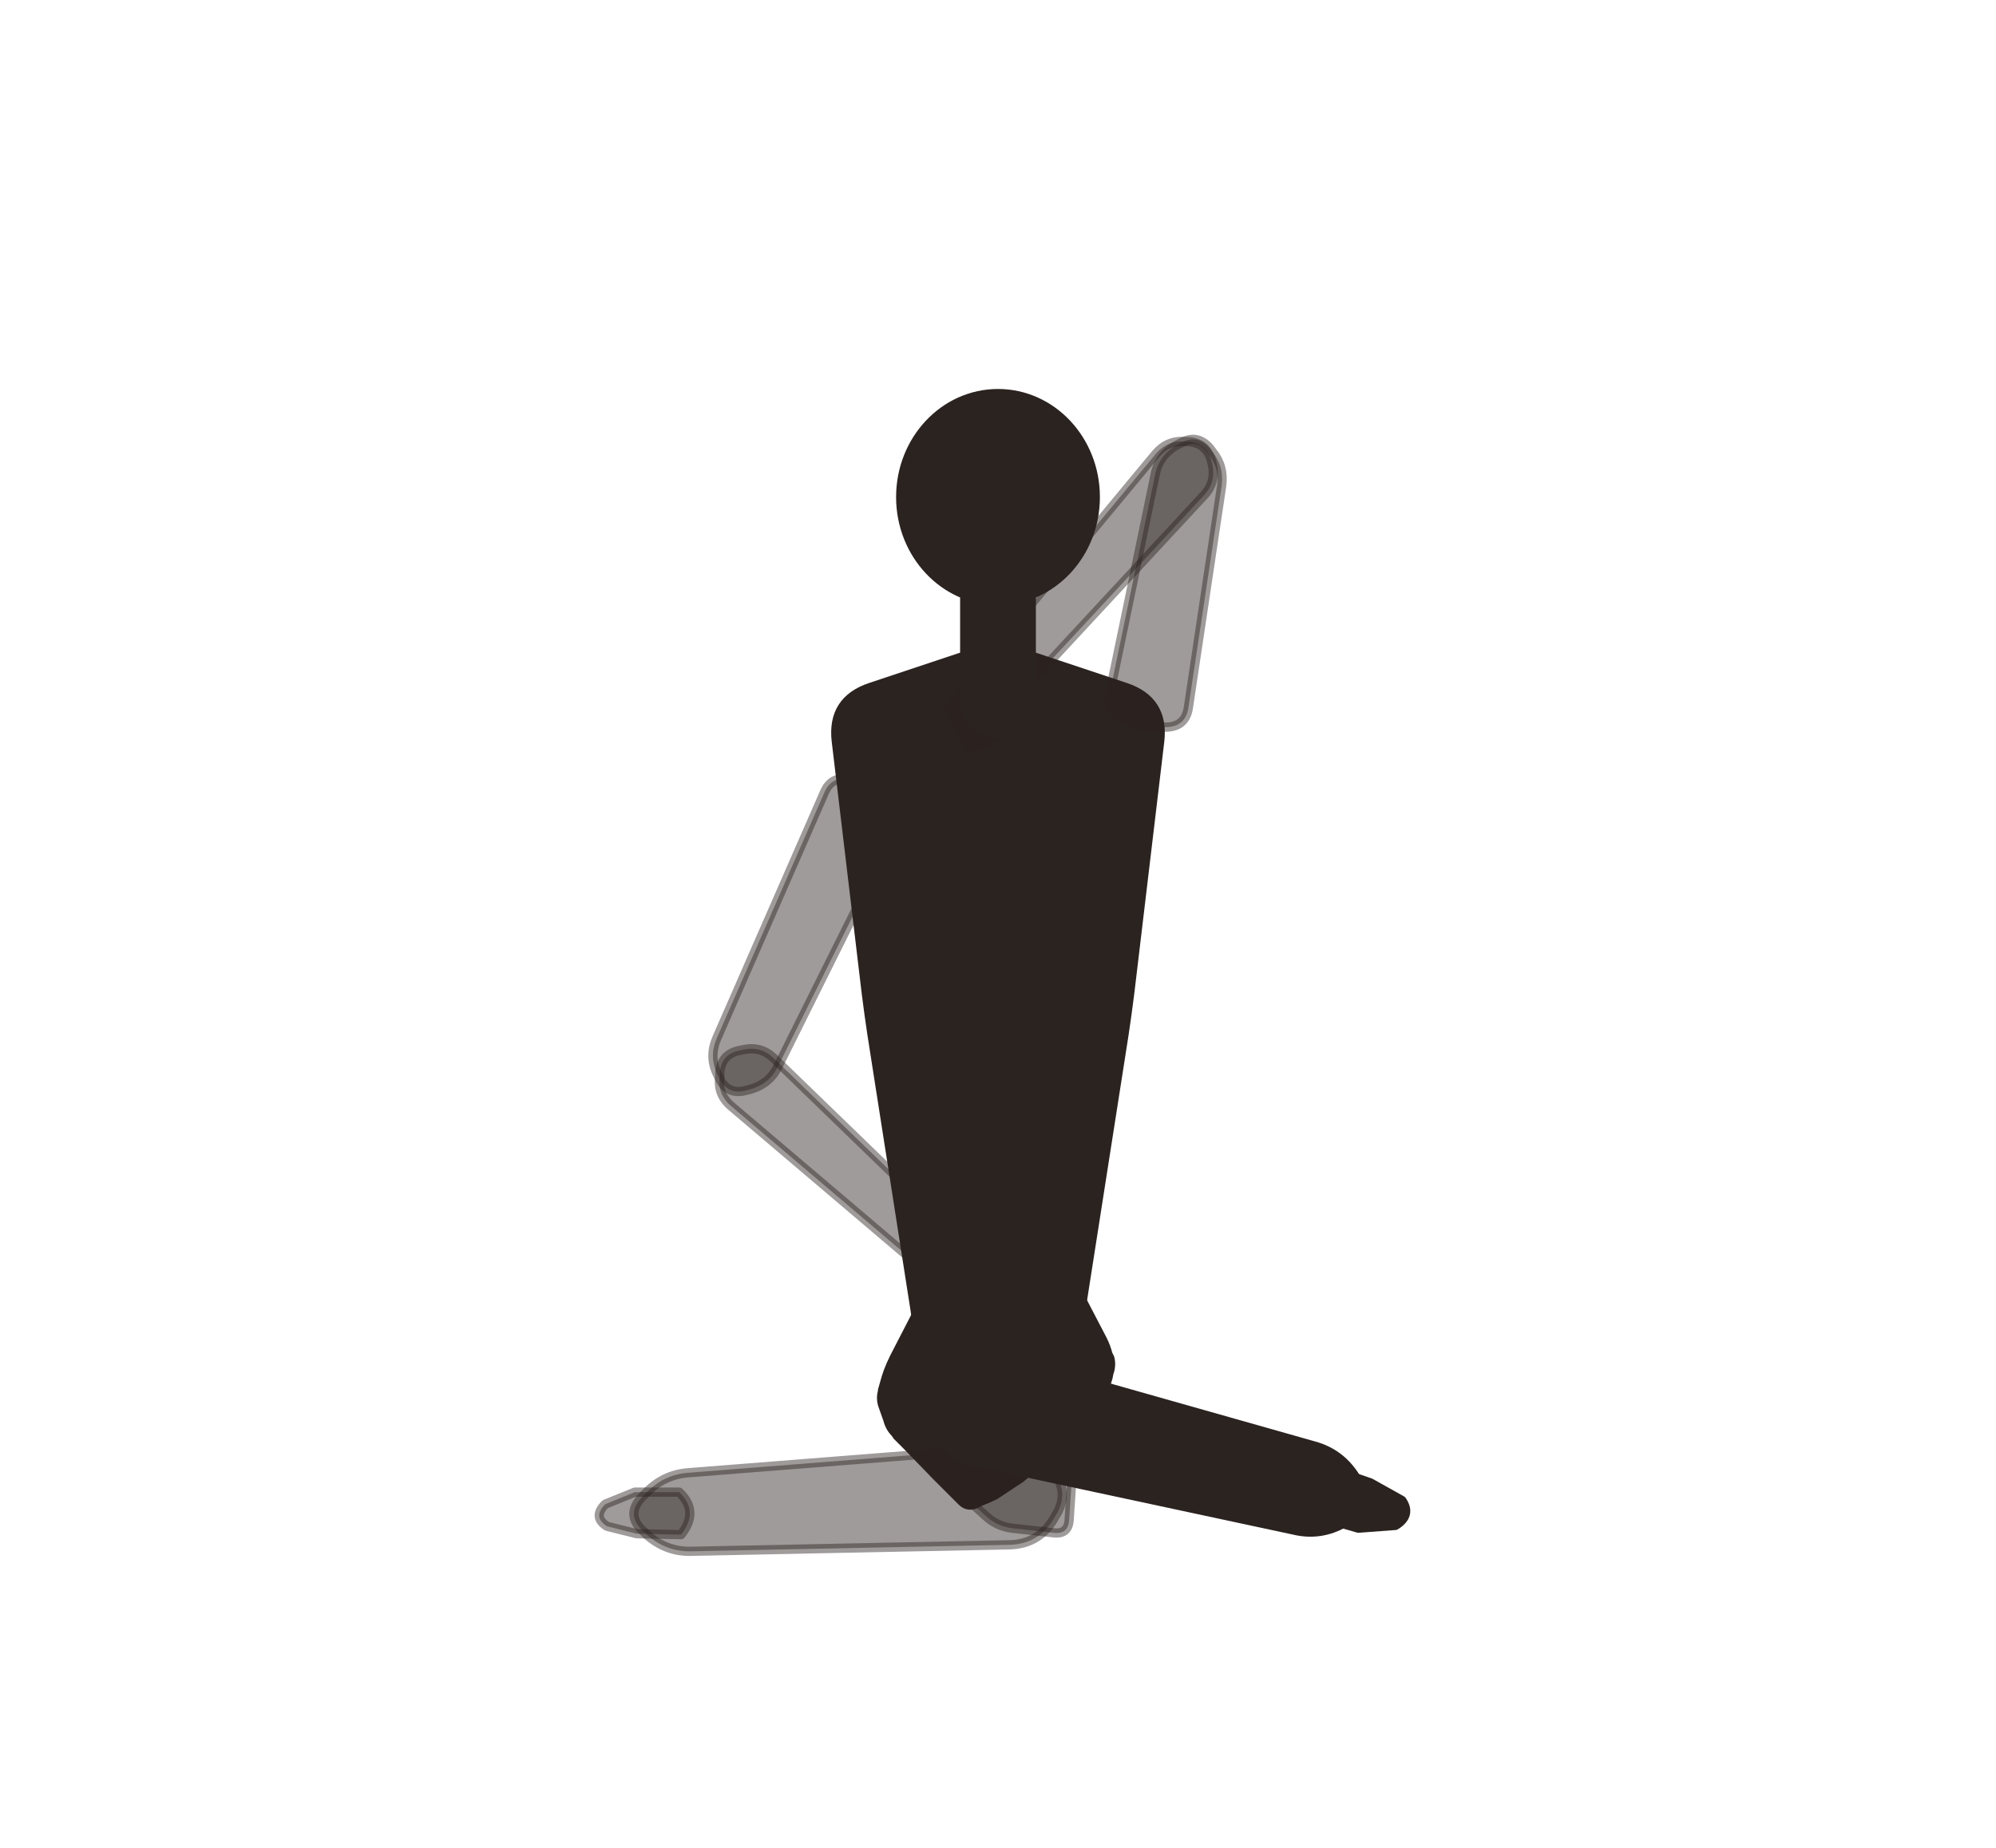
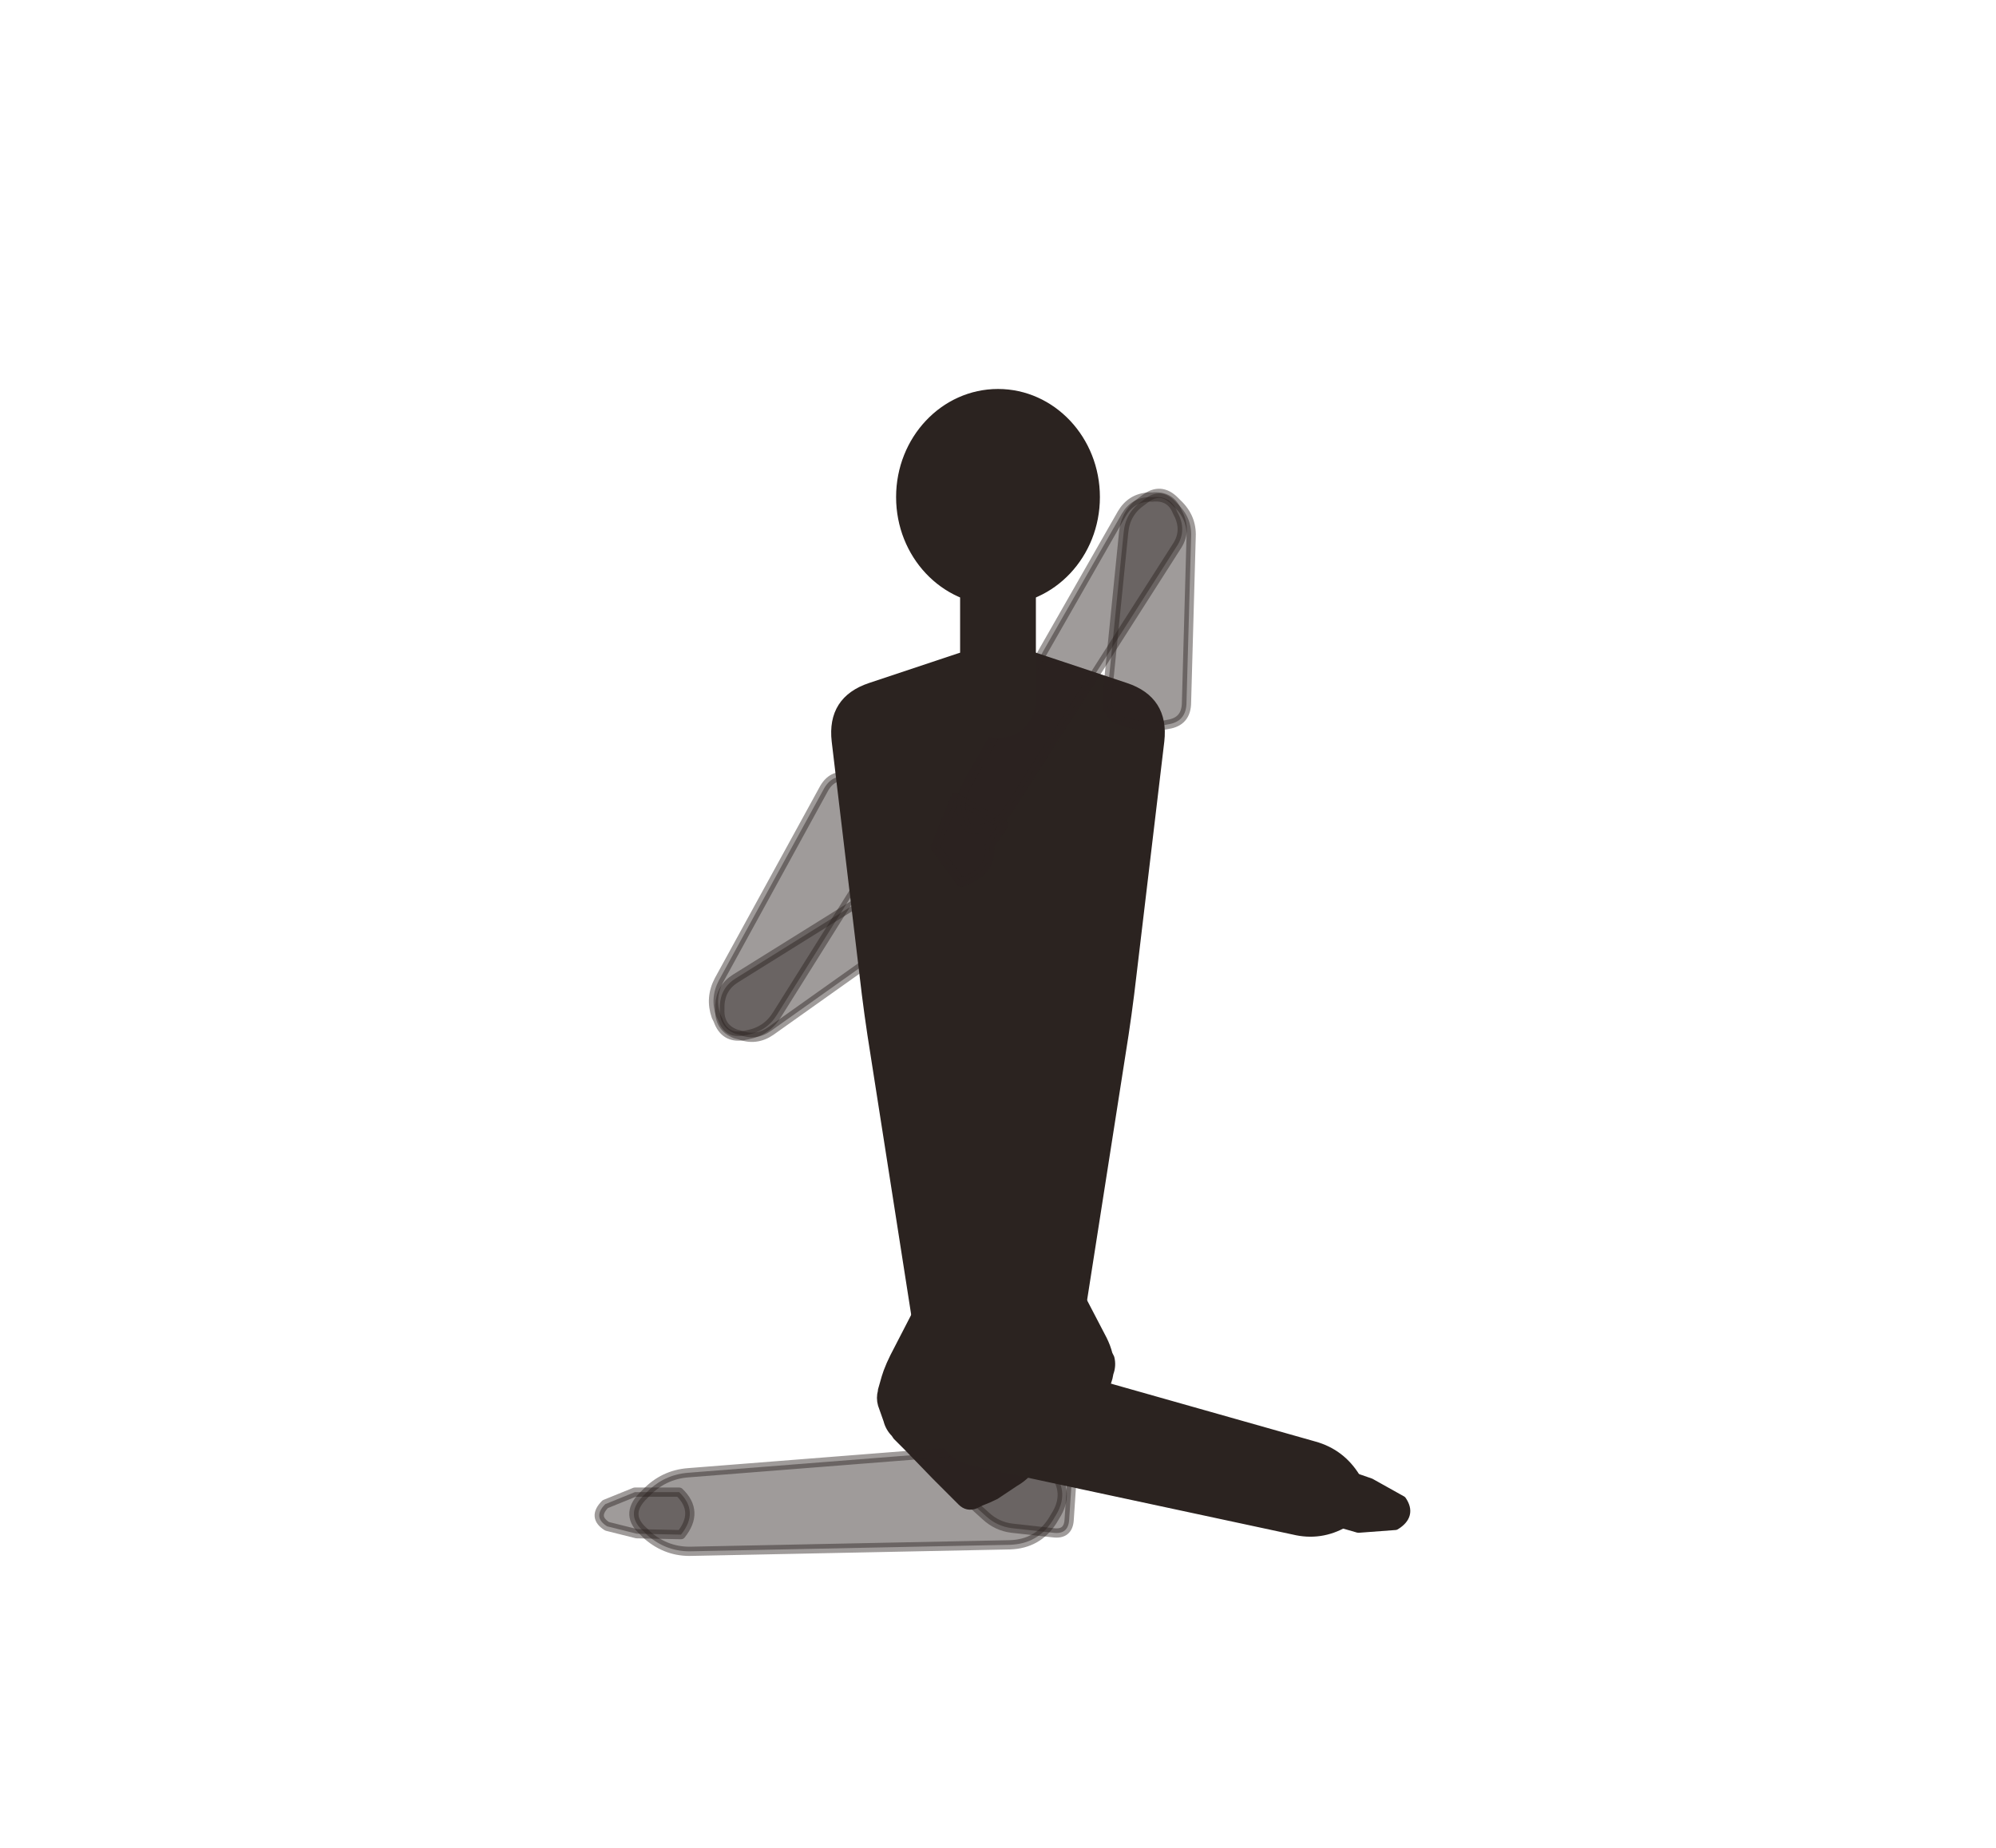
<svg xmlns="http://www.w3.org/2000/svg" viewBox="-8 0 216 200">
  <path d="M 96.6 162.2 L 98.7 164.1 Q 99.9 165.2 101.5 165.4 L 106 165.9 Q 107.6 166.1 107.7 164.5 L 108 160 Q 108.1 158.4 107.2 157 L 105.7 154.6 Q 104.9 153.2 103.7 154.2 L 96.6 160.1 Q 95.4 161.2 96.6 162.2 Z" fill="#2b2320" stroke="#2b2320" stroke-width="1" stroke-linejoin="round" fill-opacity="0.45" stroke-opacity="0.45" />
  <path d="M 93.6 145.8 L 93.7 145.9 Q 93.8 146.3 93.6 146.7 L 90.9 152.6 Q 90.2 154.1 91.7 154.7 L 97.8 157.1 Q 98.2 157.3 98.4 157.7 L 98.4 157.8 Q 98.6 158.2 98.5 157.8 L 93.7 145.8 Q 93.5 145.4 93.6 145.8 Z" fill="#2b2320" stroke="#2b2320" stroke-width="1" stroke-linejoin="round" />
-   <path d="M 81.2 85.8 L 69.6 112.3 Q 68.7 114.3 69.6 116.2 L 69.8 116.6 Q 70.7 118.6 72.8 118 L 73.2 117.9 Q 75.3 117.3 76.2 115.4 L 89.1 89.5 Q 90 87.7 88.4 86.4 L 88 86.2 Q 86.4 84.9 84.4 84.5 L 84 84.4 Q 82 83.9 81.2 85.8 Z" fill="#2b2320" stroke="#2b2320" stroke-width="1" stroke-linejoin="round" fill-opacity="0.45" stroke-opacity="0.45" />
-   <path d="M 71.1 119.7 L 91 136.6 Q 92.3 137.7 93.9 137.7 L 94.3 137.7 Q 96 137.6 95.9 135.9 L 95.9 135.6 Q 95.7 133.9 94.5 132.7 L 75.8 114.6 Q 74.4 113.2 72.5 113.6 L 72 113.7 Q 70.1 114.1 69.9 116 L 69.9 116.5 Q 69.6 118.4 71.1 119.7 Z" fill="#2b2320" stroke="#2b2320" stroke-width="1" stroke-linejoin="round" fill-opacity="0.45" stroke-opacity="0.45" />
-   <path d="M 92 138 L 96.8 141.3 L 101.1 139.3 Q 100.8 135.8 97.8 135.5 L 96 133.6 Z" fill="#2b2320" stroke="#2b2320" stroke-width="1" stroke-linejoin="round" fill-opacity="0.45" stroke-opacity="0.45" />
+   <path d="M 81.2 85.3 L 69.8 106.1 Q 68.8 108 69.5 110 L 69.7 110.4 Q 70.4 112.4 72.4 112.1 L 72.9 112 Q 75 111.6 76.1 109.8 L 88.7 89.7 Q 89.8 88 88.3 86.7 L 88 86.3 Q 86.5 85 84.6 84.3 L 84.1 84.2 Q 82.2 83.6 81.2 85.3 Z" fill="#2b2320" stroke="#2b2320" stroke-width="1" stroke-linejoin="round" fill-opacity="0.45" stroke-opacity="0.45" />
+   <path d="M 75.4 111.6 L 96.1 96.9 Q 97.4 96 97.8 94.3 L 97.9 93.9 Q 98.3 92.3 96.6 92 L 96.2 91.9 Q 94.6 91.6 93.1 92.5 L 71.6 105.9 Q 70 106.9 69.9 108.8 L 69.9 109.2 Q 69.8 111.2 71.6 111.9 L 72 112 Q 73.8 112.7 75.4 111.6 Z" fill="#2b2320" stroke="#2b2320" stroke-width="1" stroke-linejoin="round" fill-opacity="0.45" stroke-opacity="0.45" />
+   <path d="M 94.3 91.3 L 99.5 88.7 L 103.5 91.3 Q 102.7 94.7 99.7 94.6 L 97.7 96.3 Z" fill="#2b2320" stroke="#2b2320" stroke-width="1" stroke-linejoin="round" fill-opacity="0.45" stroke-opacity="0.45" />
  <path d="M 86.2 74.4 L 95.8 71.2 Q 100 69.8 104.2 71.2 L 113.8 74.4 Q 118 75.8 117.5 80.2 L 114.5 105.4 Q 114 109.8 113.3 114.1 L 108.7 143.5 Q 108 147.8 103.6 147.8 L 96.4 147.8 Q 92 147.8 91.3 143.5 L 86.7 114.1 Q 86 109.8 85.5 105.4 L 82.5 80.2 Q 82 75.8 86.2 74.4 Z" fill="#2b2320" stroke="#2b2320" stroke-width="1" stroke-linejoin="round" />
  <path d="M 87.5 150.6 L 87.5 150.5 Q 87.7 149.8 87.9 149.1 L 88.1 148.5 Q 88.4 147.7 88.8 146.9 L 93.6 137.6 Q 94 136.8 94.7 136.3 L 99.3 133.3 Q 100 132.8 100.8 133.1 L 105.2 134.5 Q 106 134.8 106.4 135.6 L 111.3 145 Q 111.7 145.8 111.9 146.6 L 112.1 147 Q 112.3 147.8 112 148.6 L 111.9 149.1 Q 111.7 149.9 111.2 150.6 L 109.2 153.9 Q 108.7 154.7 108.1 155.2 L 103.1 159.4 Q 102.5 160 101.8 160.4 L 99.7 161.8 Q 98.9 162.2 98.1 162.5 L 97.5 162.8 Q 96.7 163.1 96.1 162.5 L 94.5 160.9 Q 93.9 160.3 93.3 159.7 L 90.3 156.6 Q 89.7 156 89.1 155.4 L 88.9 155.1 Q 88.3 154.5 88.1 153.7 L 87.5 152 Q 87.3 151.3 87.5 150.6 Z" fill="#2b2320" stroke="#2b2320" stroke-width="1" stroke-linejoin="round" />
  <path d="M 100.8 156.7 L 66.5 159.4 Q 63.8 159.6 61.9 161.6 L 61.5 162 Q 59.6 164 61.7 165.8 L 62.1 166.2 Q 64.2 168 66.9 167.9 L 101.3 167.2 Q 104.3 167.1 105.9 164.6 L 106.2 164.1 Q 107.8 161.6 106 159.3 L 105.6 158.8 Q 103.7 156.5 100.8 156.7 Z" fill="#2b2320" stroke="#2b2320" stroke-width="1" stroke-linejoin="round" fill-opacity="0.45" stroke-opacity="0.45" />
  <path d="M 65.5 161.5 Q 67.7 163.6 65.7 166.1 L 60.9 166 L 57.7 165.2 Q 56.1 164.2 57.5 162.8 L 60.7 161.5 Z" fill="#2b2320" stroke="#2b2320" stroke-width="1" stroke-linejoin="round" fill-opacity="0.45" stroke-opacity="0.45" />
  <path d="M 97.5 158.2 L 132 165.6 Q 134.9 166.3 137.5 164.8 L 138.1 164.5 Q 140.7 163 139.1 160.4 L 138.7 159.9 Q 137.1 157.3 134.2 156.5 L 100.3 146.9 Q 97.4 146.1 95.1 148 L 94.2 148.8 Q 91.9 150.8 93 153.6 L 93.5 154.7 Q 94.6 157.5 97.5 158.2 Z" fill="#2b2320" stroke="#2b2320" stroke-width="1" stroke-linejoin="round" />
  <path d="M 133.8 163.9 Q 132.4 160.9 135.1 158.7 L 140.3 160.5 L 143.7 162.4 Q 144.8 164 143 165.1 L 139 165.4 Z" fill="#2b2320" stroke="#2b2320" stroke-width="1" stroke-linejoin="round" />
-   <path d="M 120.6 76.6 L 124.2 52.6 Q 124.5 50.5 123.2 48.9 L 122.9 48.5 Q 121.5 46.9 119.7 48 L 119.3 48.2 Q 117.4 49.3 117 51.4 L 112.1 75 Q 111.7 77 113.5 77.8 L 114 78 Q 115.8 78.8 117.9 78.7 L 118.3 78.7 Q 120.3 78.6 120.6 76.6 Z" fill="#2b2320" stroke="#2b2320" stroke-width="1" stroke-linejoin="round" fill-opacity="0.45" stroke-opacity="0.45" />
-   <path d="M 117.1 49.1 L 99.1 70.8 Q 98 72.1 98.1 73.8 L 98.1 74.2 Q 98.2 75.9 99.9 75.7 L 100.3 75.7 Q 102 75.5 103.1 74.3 L 122.3 53.6 Q 123.6 52.2 123.2 50.3 L 123.1 49.9 Q 122.6 48 120.7 47.8 L 120.3 47.8 Q 118.4 47.6 117.1 49.1 Z" fill="#2b2320" stroke="#2b2320" stroke-width="1" stroke-linejoin="round" fill-opacity="0.45" stroke-opacity="0.45" />
-   <path d="M 97.7 71.9 L 94.6 76.8 L 96.8 81 Q 100.3 80.6 100.5 77.6 L 102.3 75.7 Z" fill="#2b2320" stroke="#2b2320" stroke-width="1" stroke-linejoin="round" fill-opacity="0.45" stroke-opacity="0.45" />
+   <path d="M 120.4 76 L 120.9 58.1 Q 121 56 119.4 54.5 L 119.1 54.2 Q 117.6 52.7 115.9 54 L 115.5 54.3 Q 113.8 55.5 113.6 57.6 L 111.8 75.5 Q 111.6 77.5 113.6 78.1 L 114 78.2 Q 115.9 78.8 117.9 78.5 L 118.4 78.4 Q 120.4 78.1 120.4 76 Z" fill="#2b2320" stroke="#2b2320" stroke-width="1" stroke-linejoin="round" fill-opacity="0.45" stroke-opacity="0.45" />
+   <path d="M 113.4 55.6 L 96.6 85 Q 95.8 86.5 96.1 88.1 L 96.2 88.5 Q 96.6 90.1 98.2 89.7 L 98.6 89.6 Q 100.2 89.1 101.1 87.7 L 119.3 59.2 Q 120.4 57.6 119.6 55.8 L 119.4 55.4 Q 118.7 53.6 116.7 53.8 L 116.3 53.8 Q 114.4 53.9 113.4 55.6 Z" fill="#2b2320" stroke="#2b2320" stroke-width="1" stroke-linejoin="round" fill-opacity="0.45" stroke-opacity="0.45" />
+   <path d="M 95.4 86.3 L 93.2 91.7 L 96 95.5 Q 99.4 94.4 99.1 91.5 L 100.6 89.3 Z" fill="#2b2320" stroke="#2b2320" stroke-width="1" stroke-linejoin="round" fill-opacity="0.45" stroke-opacity="0.45" />
  <path d="M 103.6 75.8 L 103.6 61.9 A 3.6 3.6 0 0 0 96.4 61.9 L 96.4 75.8 A 3.6 3.6 0 0 0 103.6 75.8 Z" fill="#2b2320" stroke="#2b2320" stroke-width="1" stroke-linejoin="round" />
  <ellipse cx="100" cy="53.8" rx="10.528" ry="11.2" fill="#2b2320" stroke="#2b2320" stroke-width="1" stroke-linejoin="round" />
</svg>
